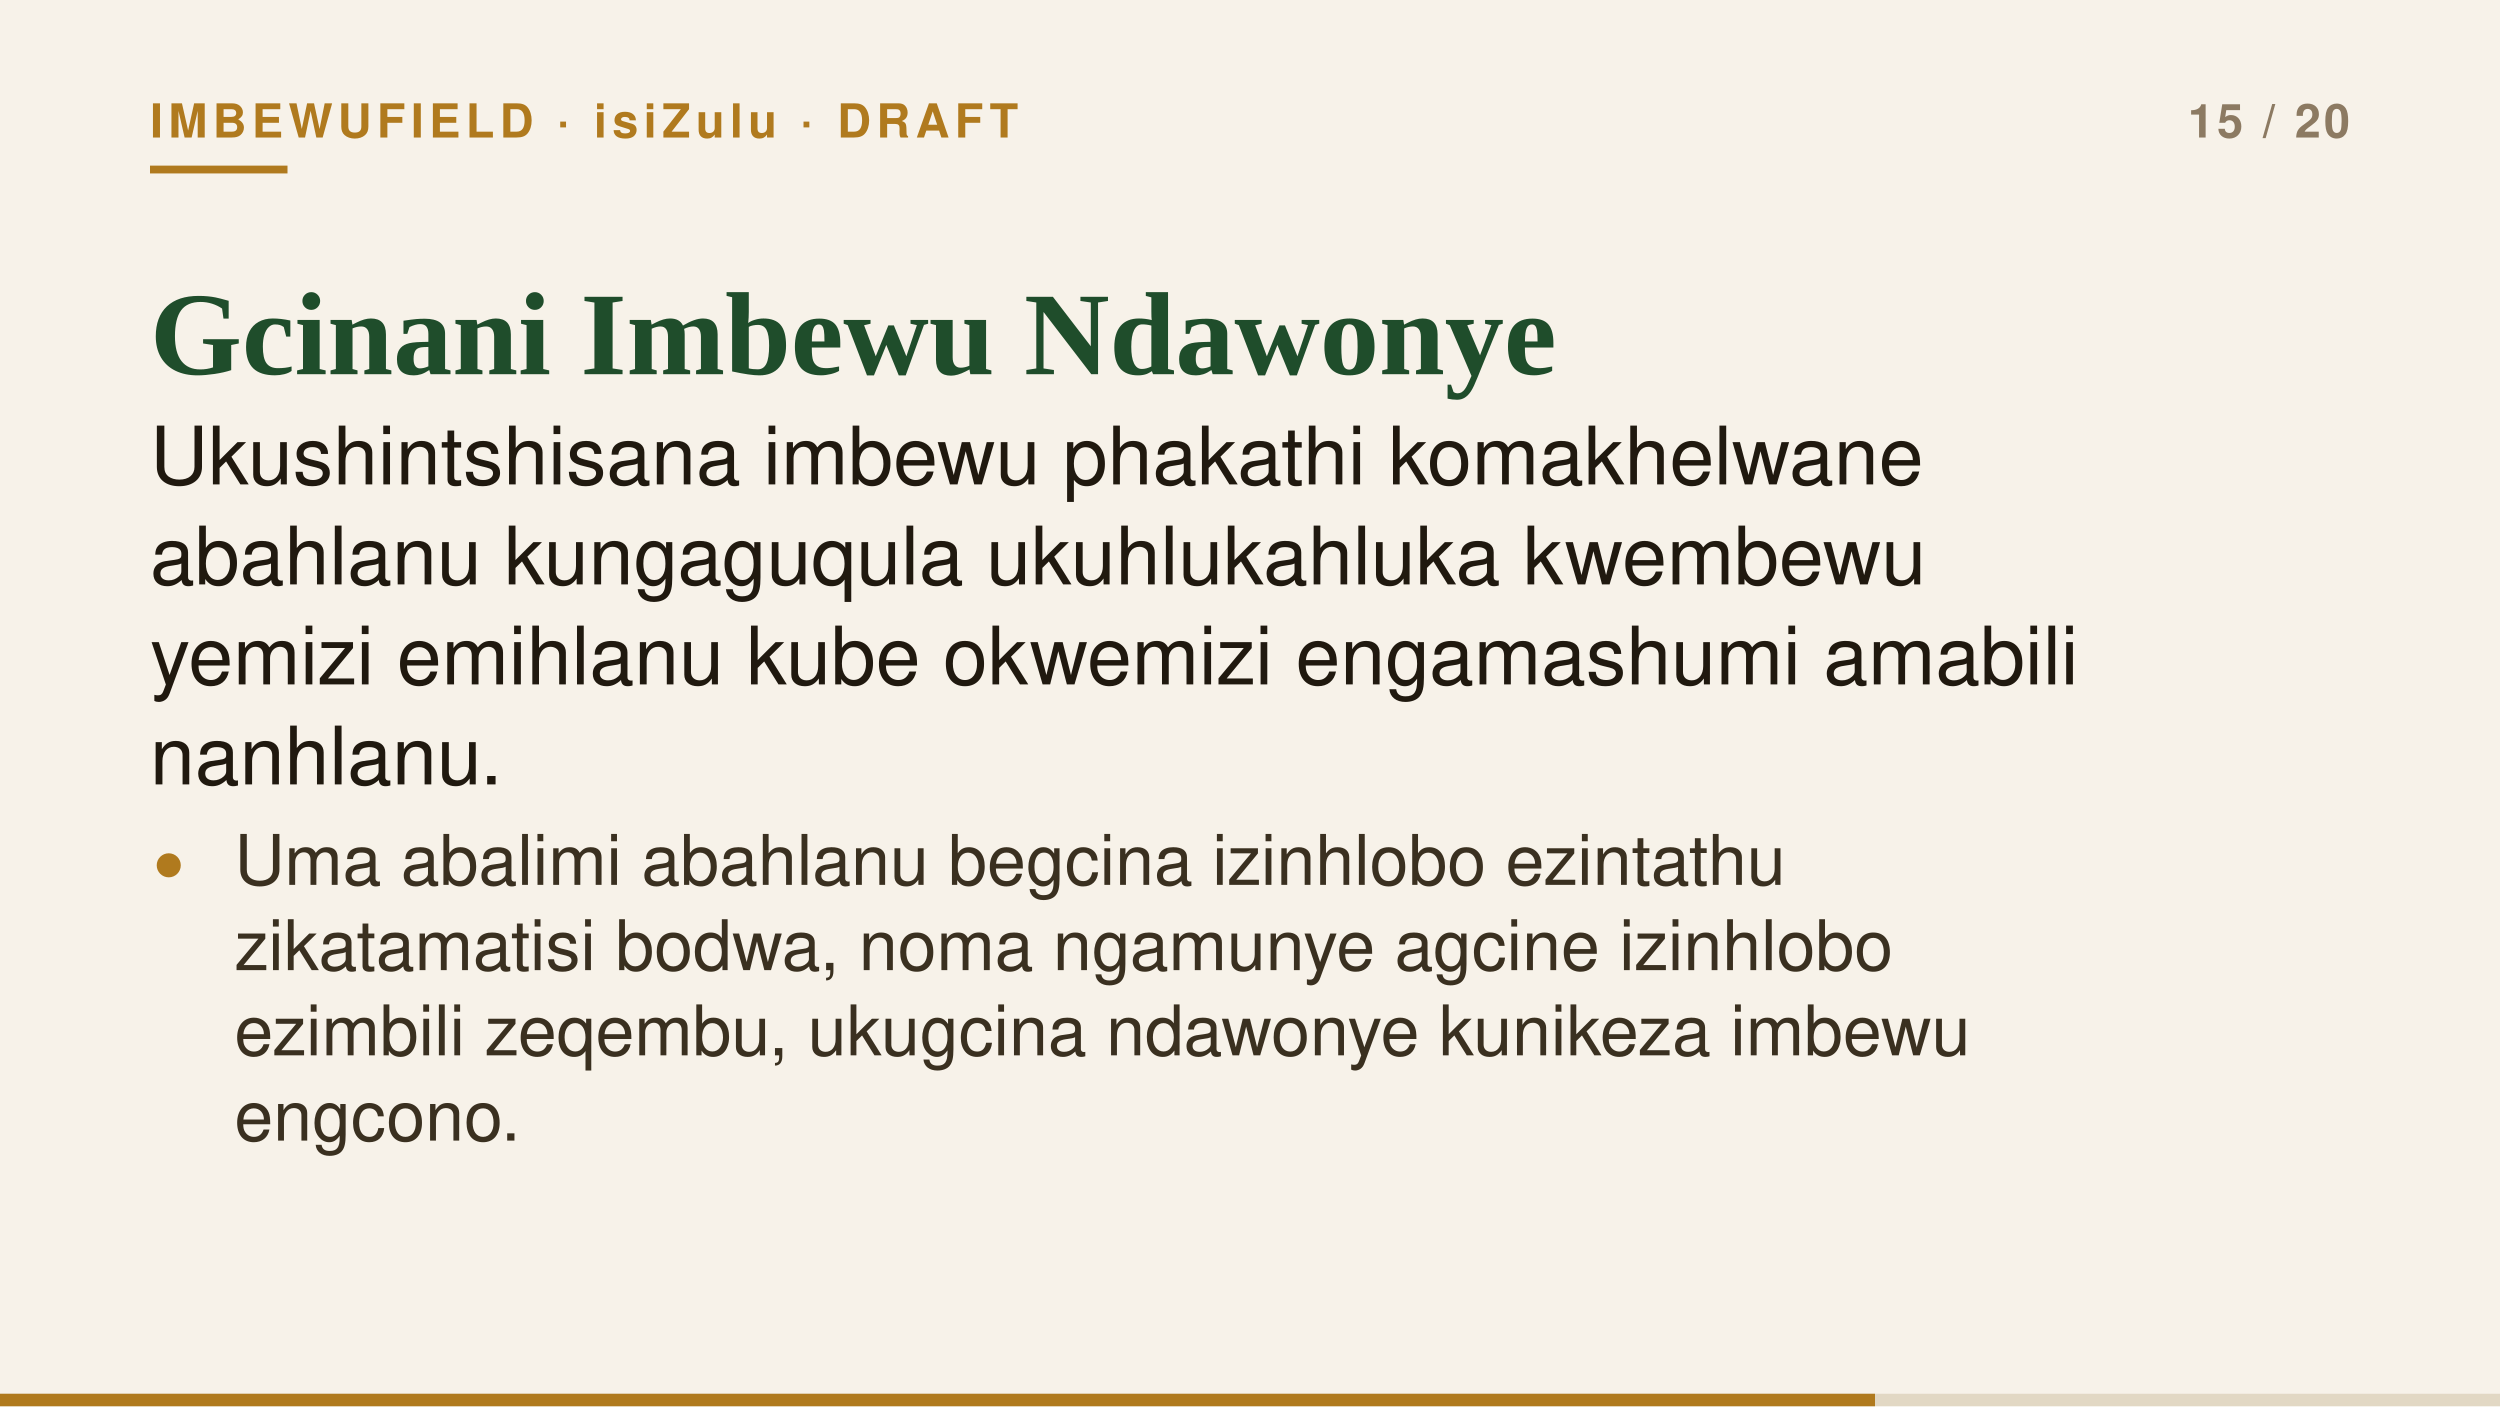
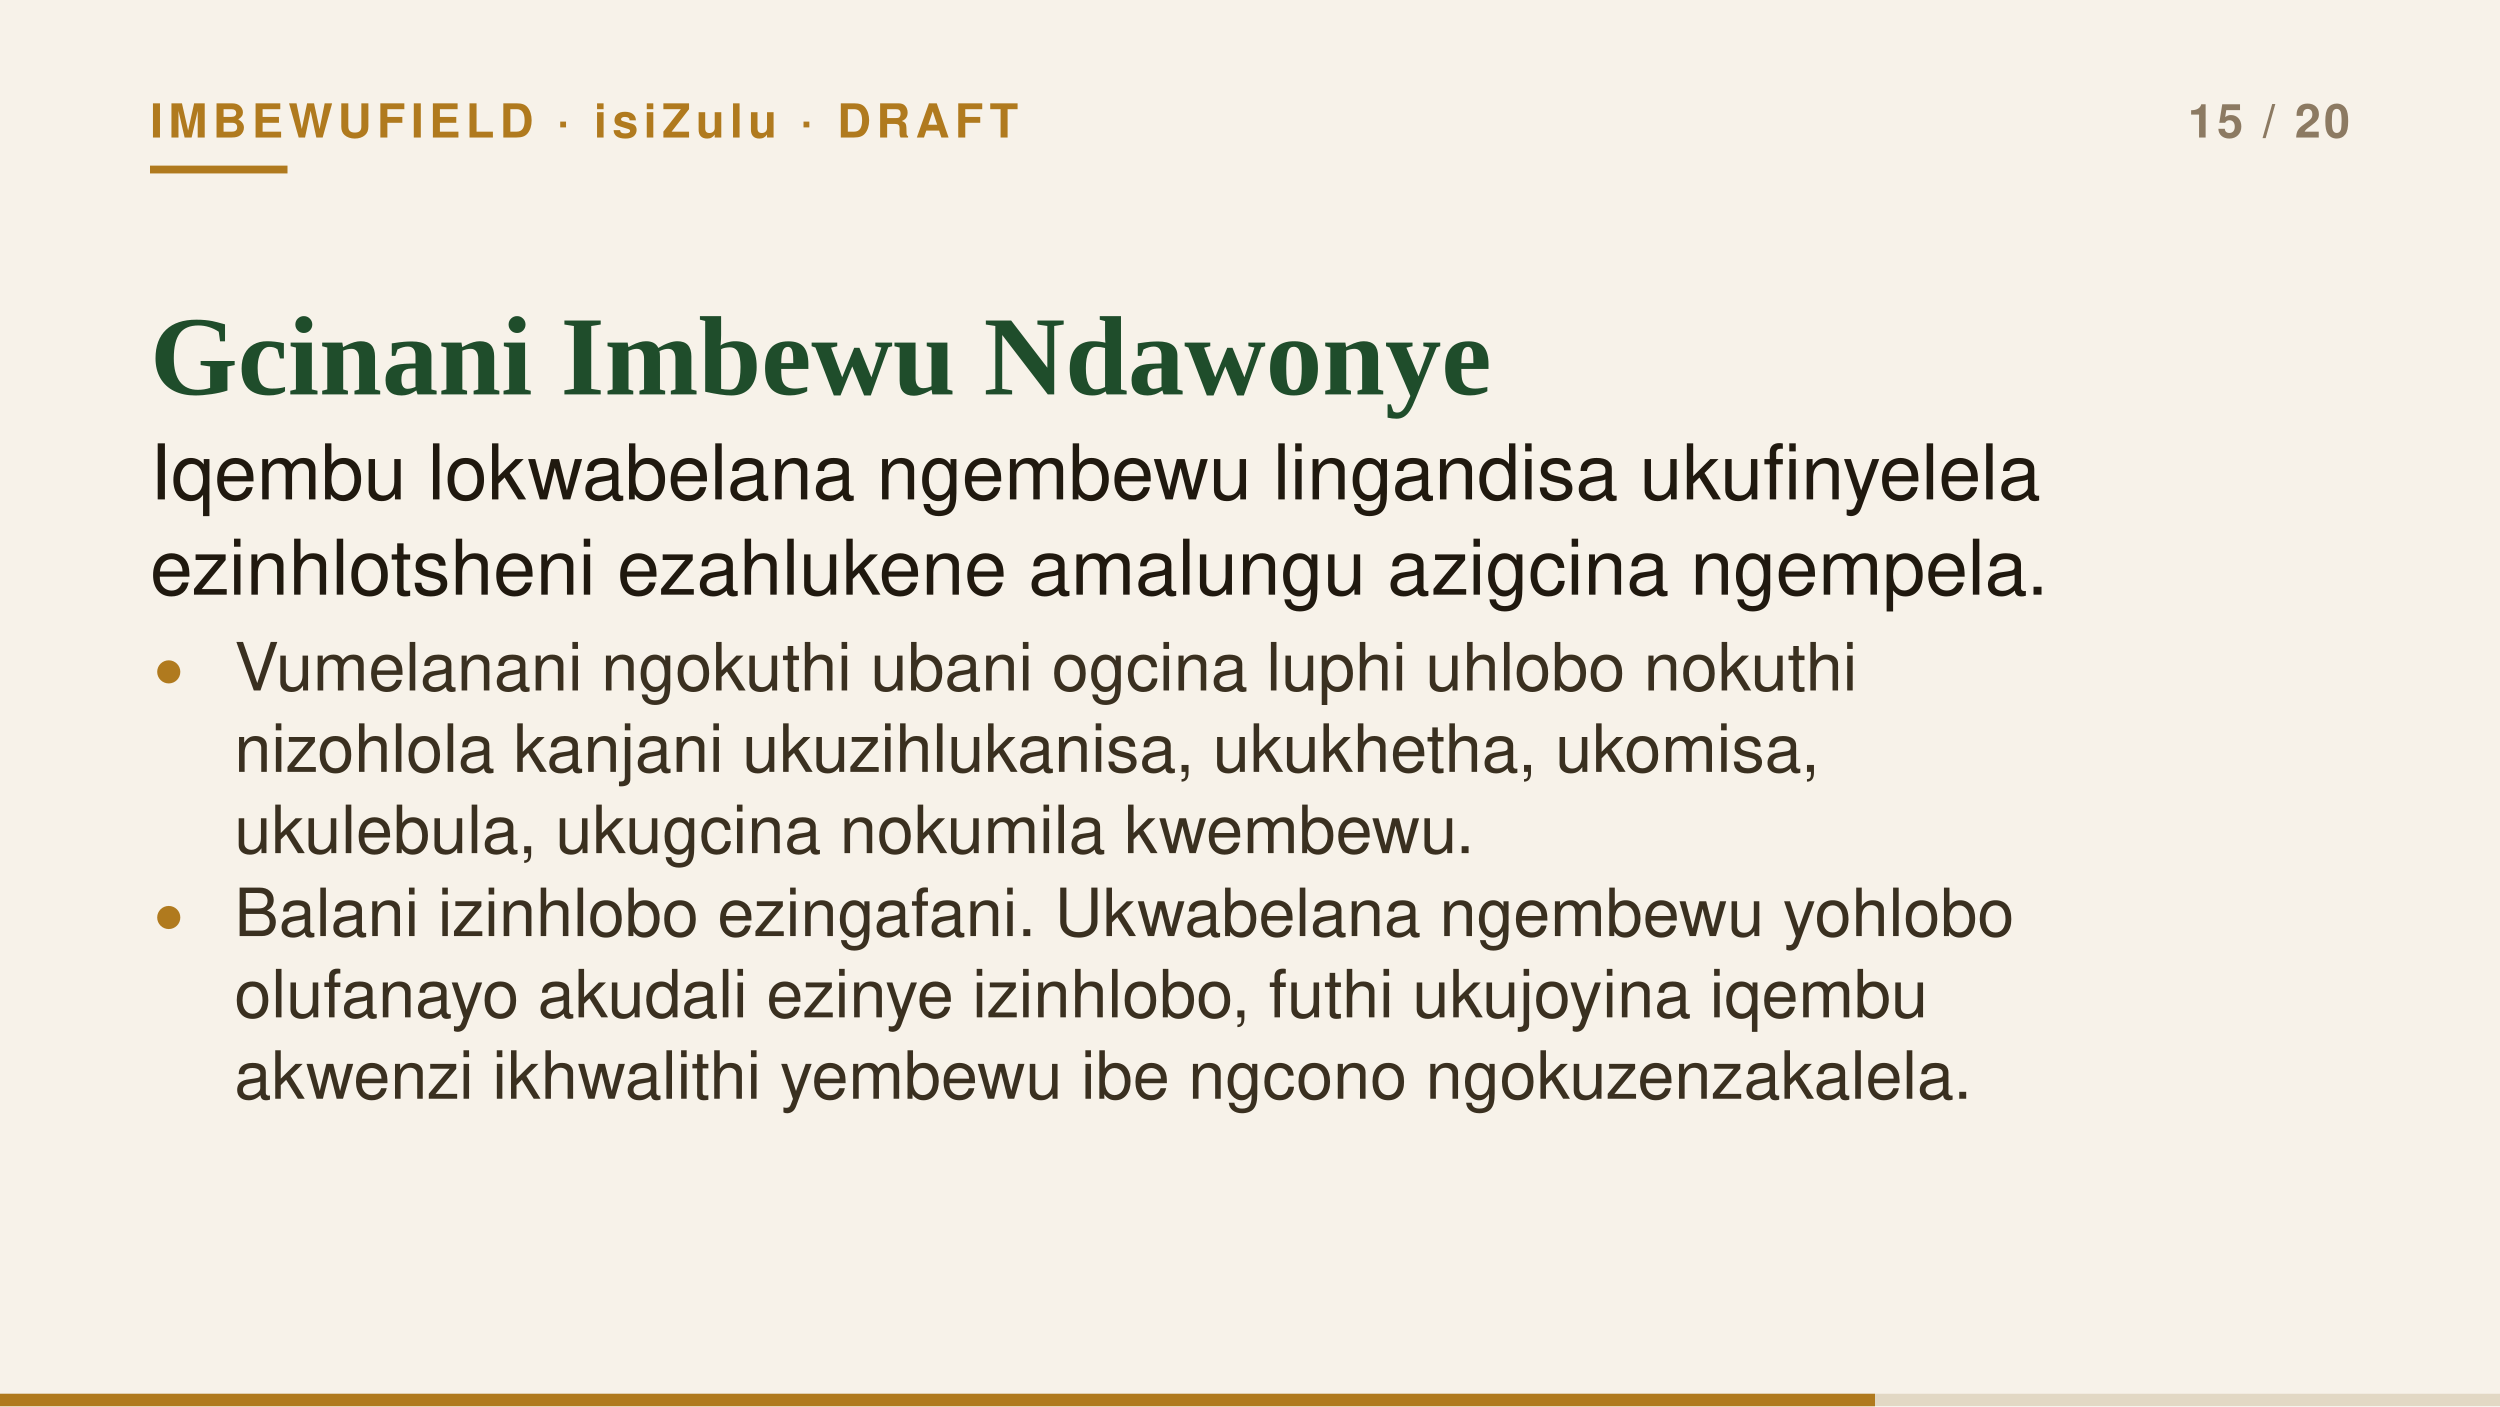
<svg xmlns="http://www.w3.org/2000/svg" viewBox="0 0 1600 900" width="1600" height="900">
  <style>.eye{font:700 30px 'Helvetica Neue',Helvetica,Arial,'Liberation Sans',sans-serif;letter-spacing:3.4px}.num{text-anchor:end;letter-spacing:2px}.hero{font:700 132px Georgia,'Iowan Old Style','Times New Roman',serif}.tag{font:italic 400 58px Georgia,'Iowan Old Style','Times New Roman',serif}.title{font-family:Georgia,'Iowan Old Style','Times New Roman',serif;font-weight:700}.lead{font-family:'Helvetica Neue',Helvetica,Arial,'Liberation Sans',sans-serif;font-weight:400}.point{font-family:'Helvetica Neue',Helvetica,Arial,'Liberation Sans',sans-serif;font-weight:400}.q{font:italic 400 46px Georgia,'Iowan Old Style','Times New Roman',serif}</style>
  <rect width="1600" height="900" fill="#F7F2E9" />
  <text class="eye" font-size="30" x="96" y="88" fill="#B07A1E">IMBEWUFIELD · isiZulu · DRAFT</text>
  <text class="eye num" x="1504" y="88" fill="#8C7A62">15 / 20</text>
  <rect x="96" y="106" width="88" height="5" fill="#B07A1E" />
-   <text class="title" font-size="75.7" fill="#1F4D2B">
-     <tspan x="96" y="239.5">Gcinani Imbewu Ndawonye</tspan>
+   <text class="title" font-size="72.2" fill="#1F4D2B">
+     <tspan x="96" y="252.4">Gcinani Imbewu Ndawonye</tspan>
  </text>
-   <text class="lead" font-size="51.6" fill="#20190F">
-     <tspan x="96" y="310">Ukushintshisana imbewu phakathi komakhelwane</tspan>
-     <tspan x="96" y="374">abahlanu kungaguqula ukuhlukahluka kwembewu</tspan>
-     <tspan x="96" y="438">yemizi emihlanu kube okwemizi engamashumi amabili</tspan>
-     <tspan x="96" y="502">nanhlanu.</tspan>
+   <text class="lead" font-size="49.2" fill="#20190F">
+     <tspan x="96" y="319.6">Iqembu lokwabelana ngembewu lingandisa ukufinyelela</tspan>
+     <tspan x="96" y="380.6">ezinhlotsheni ezahlukene amalungu azigcina ngempela.</tspan>
  </text>
-   <circle cx="108" cy="553.8" r="7.7" fill="#B07A1E" />
-   <text class="point" font-size="44.7" fill="#3A3020">
-     <tspan x="150" y="566.3">Uma abalimi abahlanu begcina izinhlobo ezintathu</tspan>
-     <tspan x="150" y="620.9">zikatamatisi bodwa, noma ngamunye agcine izinhlobo</tspan>
-     <tspan x="150" y="675.4">ezimbili zeqembu, ukugcina ndawonye kunikeza imbewu</tspan>
-     <tspan x="150" y="730">engcono.</tspan>
+   <circle cx="108" cy="430" r="7.4" fill="#B07A1E" />
+   <text class="point" font-size="42.6" fill="#3A3020">
+     <tspan x="150" y="441.9">Vumelanani ngokuthi ubani ogcina luphi uhlobo nokuthi</tspan>
+     <tspan x="150" y="494">nizohlola kanjani ukuzihlukanisa, ukukhetha, ukomisa,</tspan>
+     <tspan x="150" y="546">ukulebula, ukugcina nokumila kwembewu.</tspan>
+   </text>
+   <circle cx="108" cy="587.2" r="7.4" fill="#B07A1E" />
+   <text class="point" font-size="42.6" fill="#3A3020">
+     <tspan x="150" y="599.1">Balani izinhlobo ezingafani. Ukwabelana ngembewu yohlobo</tspan>
+     <tspan x="150" y="651.1">olufanayo akudali ezinye izinhlobo, futhi ukujoyina iqembu</tspan>
+     <tspan x="150" y="703.2">akwenzi ikhwalithi yembewu ibe ngcono ngokuzenzakalela.</tspan>
  </text>
  <rect x="0" y="892" width="1600" height="8" fill="#E2D8C4" />
  <rect x="0" y="892" width="1200" height="8" fill="#B07A1E" />
</svg>
